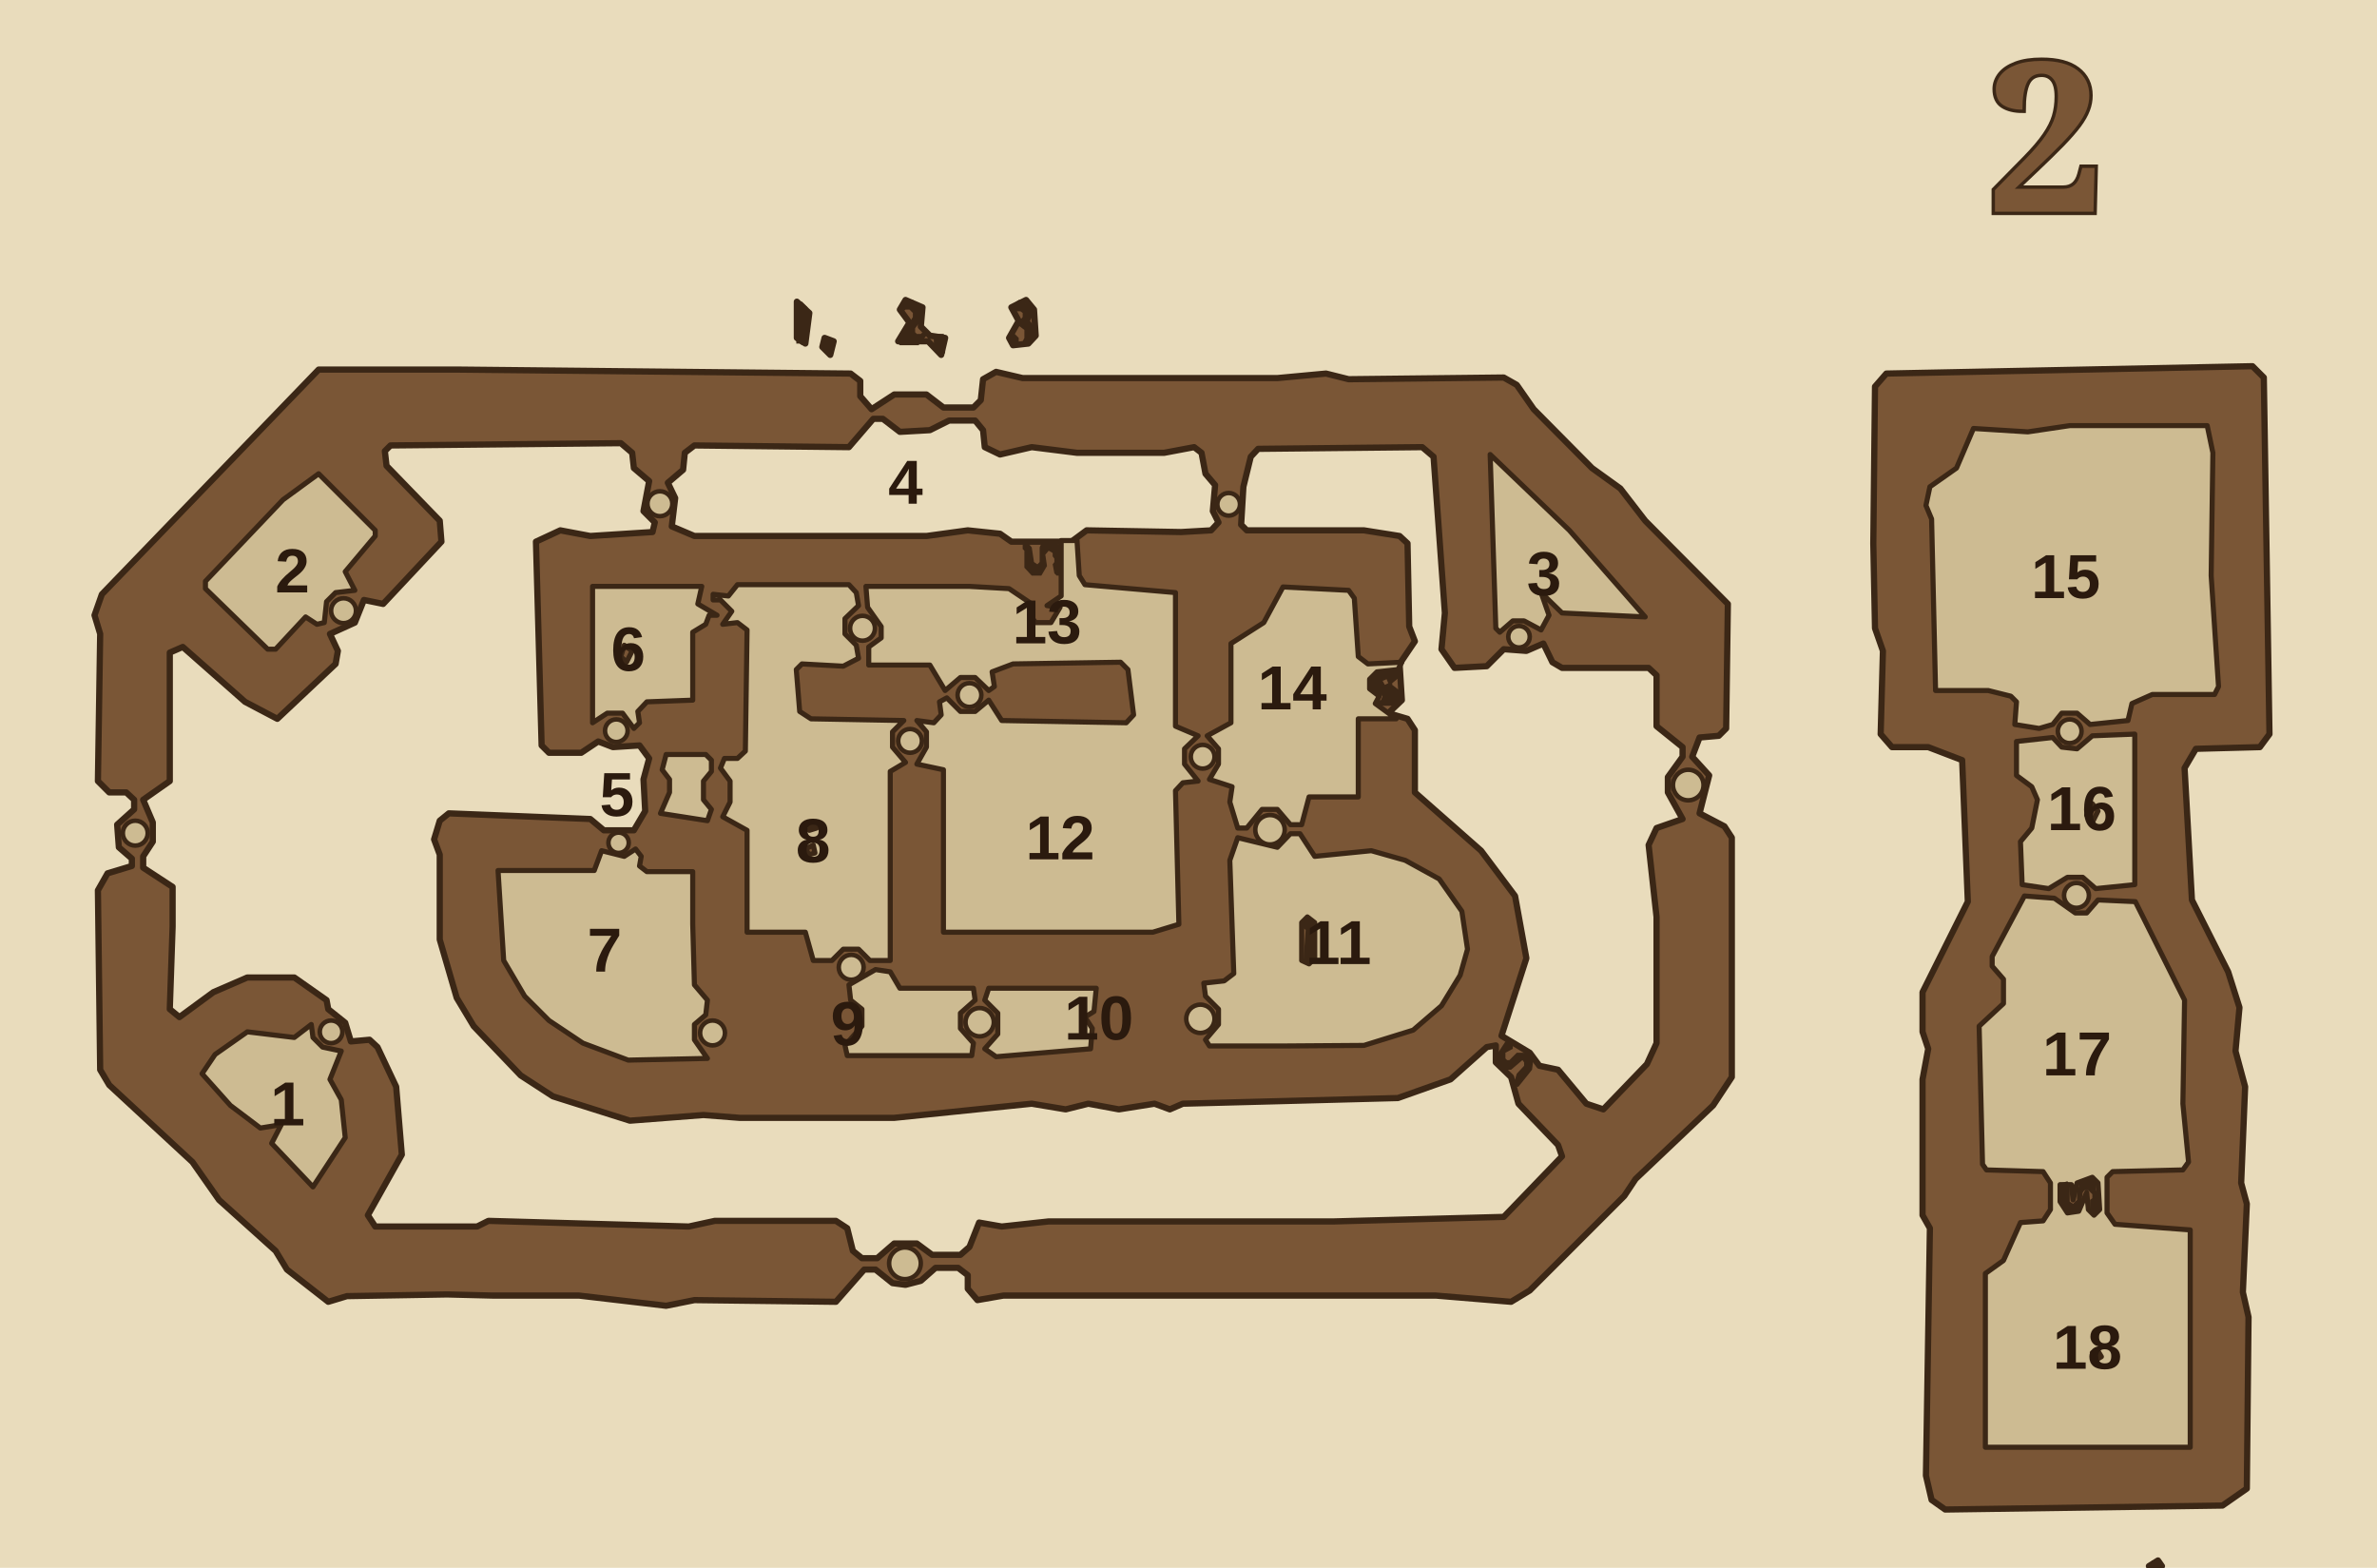
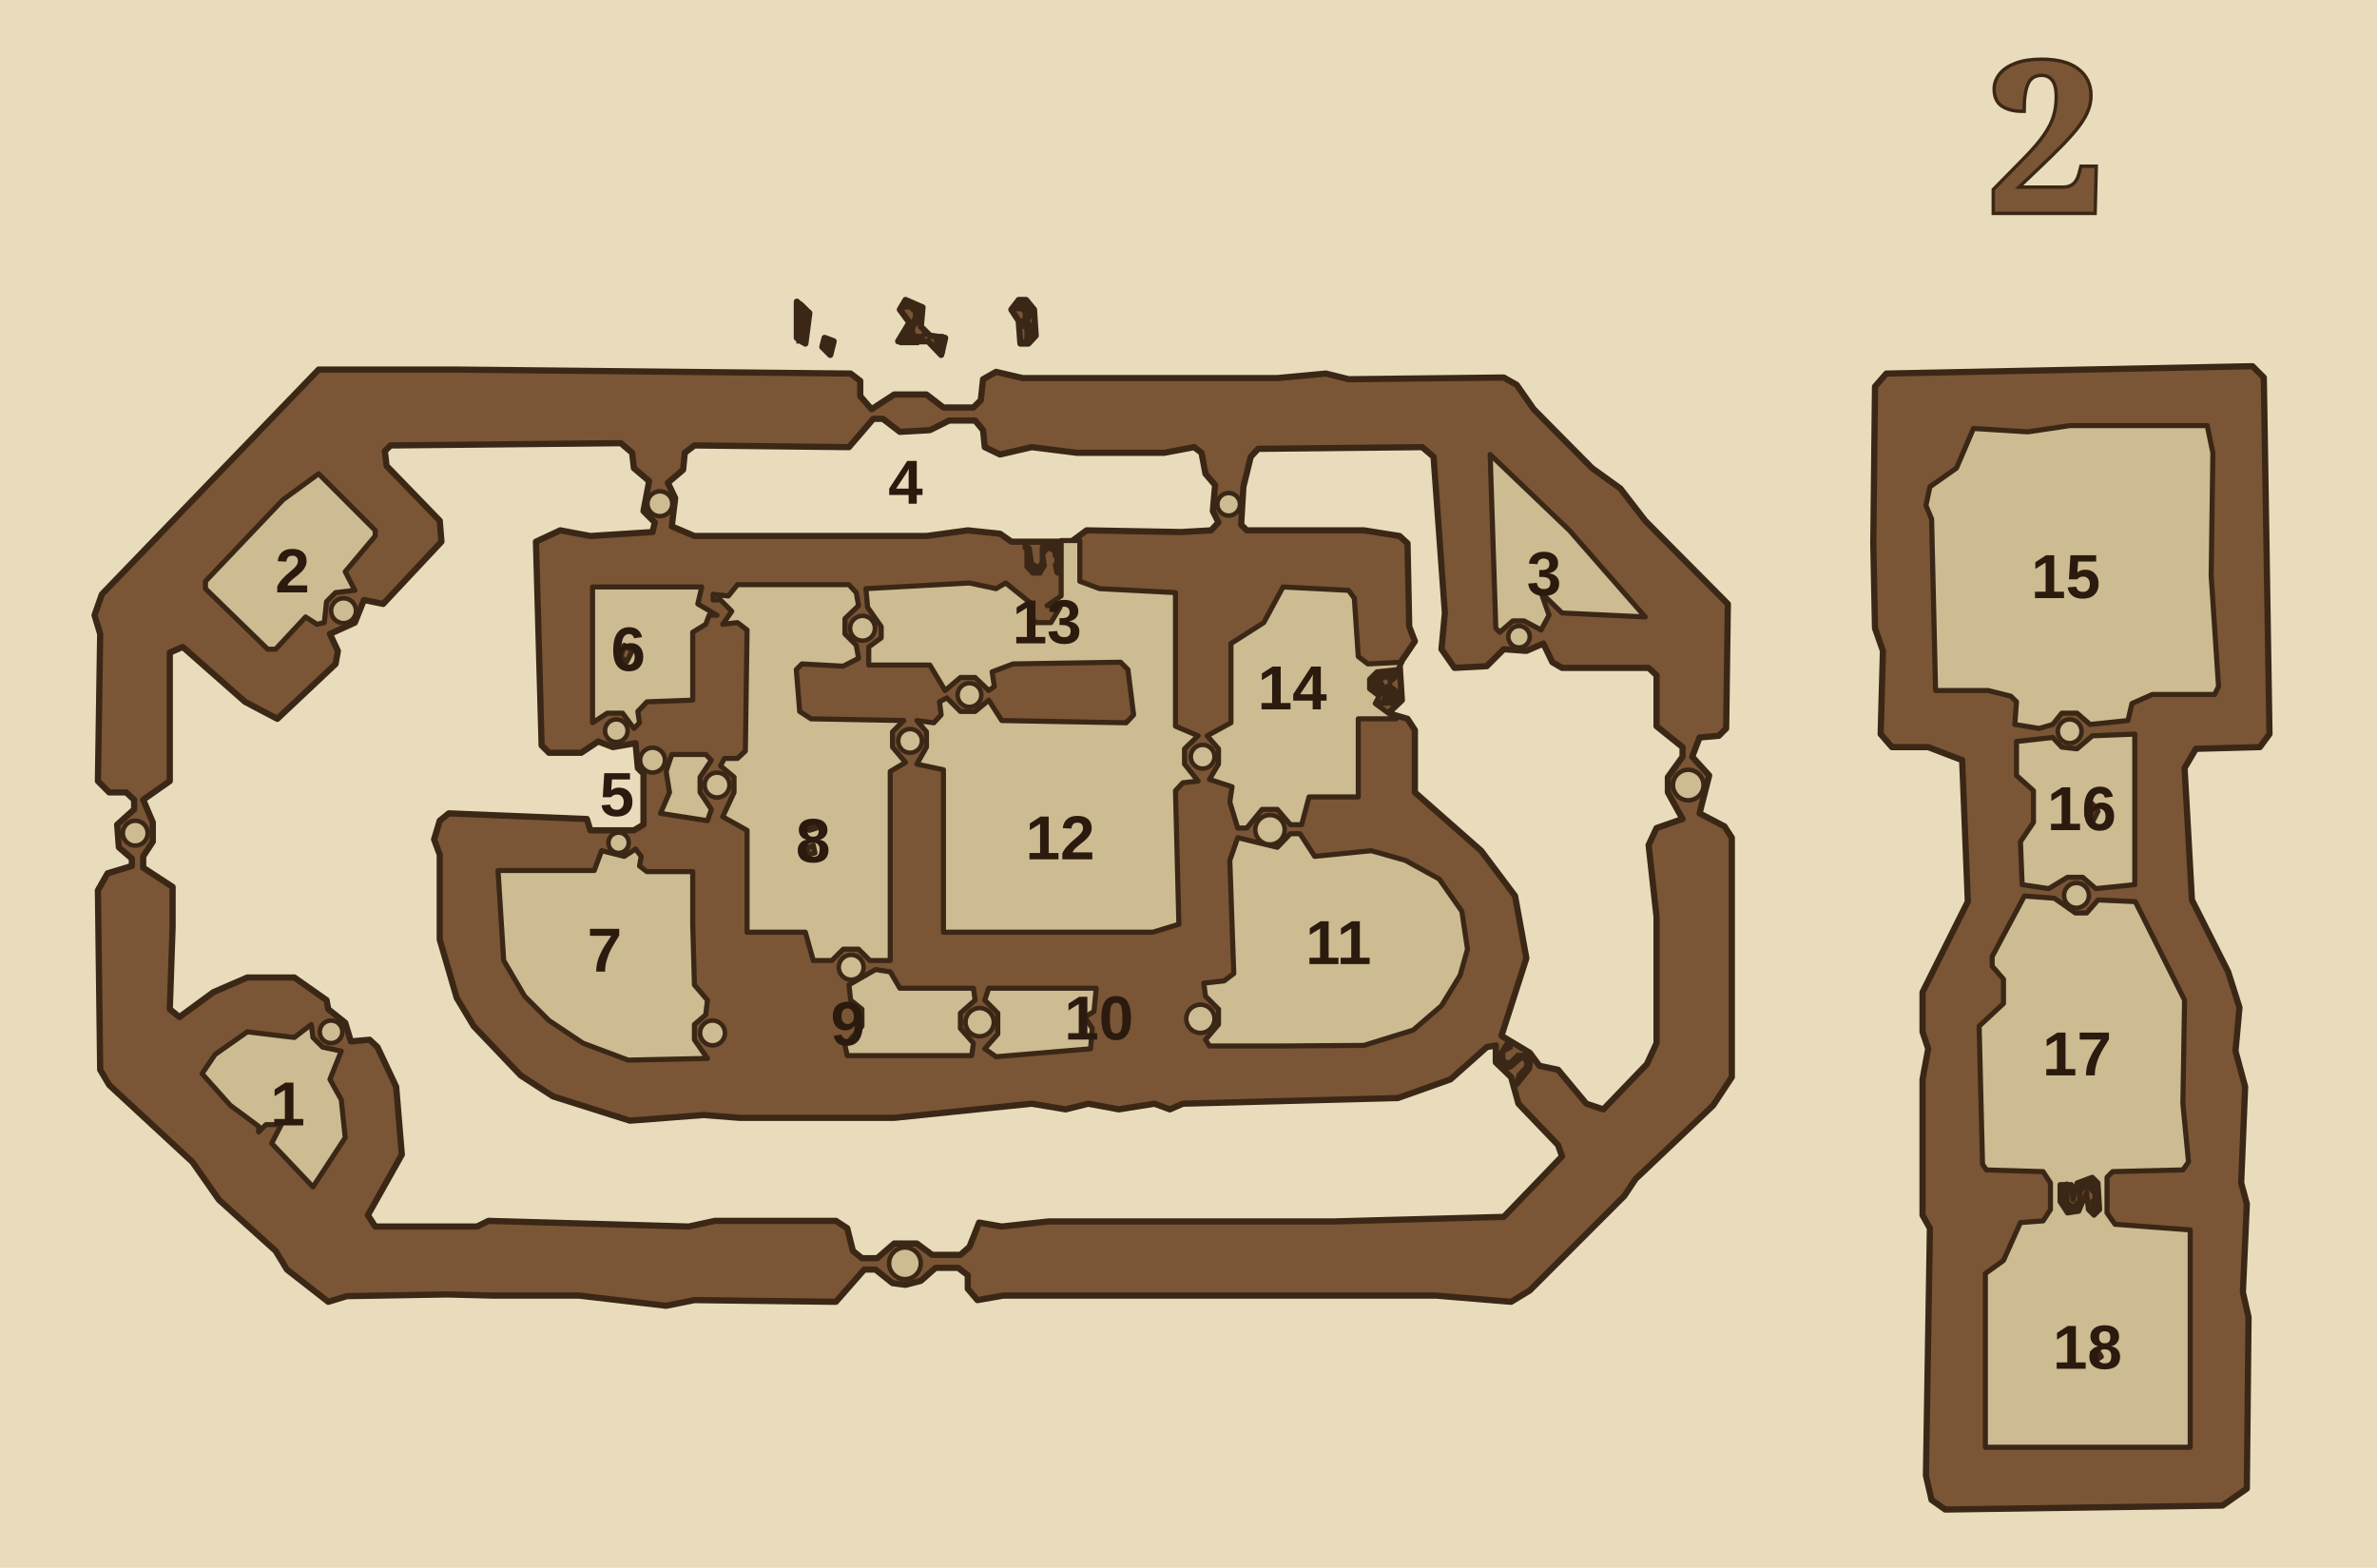
<svg xmlns="http://www.w3.org/2000/svg" viewBox="0 0 420 277" width="420" height="277">
  <rect width="420" height="277" fill="#e9dcbc" />
-   <path d="M379.7 276.7L382.0 276.7L381.3 275.7ZM16.7 108.7L17.7 112.0L17.3 138.0L19.3 140.0L22.3 140.0L23.7 141.3L23.7 143.0L20.7 145.7L21.0 149.7L23.3 151.7L23.3 153.0L19.0 154.3L17.3 157.3L17.7 189.0L19.3 191.7L34.0 205.3L38.7 212.0L48.7 221.0L50.7 224.3L58.0 230.0L61.3 229.0L79.0 228.7L87.0 228.9L102.3 228.9L117.7 230.7L122.7 229.7L147.7 230.0L152.7 224.3L154.7 224.3L157.7 226.7L160.0 227.0L162.7 226.3L165.3 224.0L169.3 224.0L171.0 225.3L171.0 227.7L172.7 229.7L177.3 228.9L196.7 228.9L253.7 228.9L267.0 230.0L270.3 228.0L287.0 211.3L289.0 208.3L302.7 195.3L306.0 190.3L306.0 148.0L304.7 146.0L300.3 143.7L302.0 137.0L299.0 133.7L300.3 130.3L303.7 130.0L305.0 128.7L305.3 106.7L290.7 92.0L286.3 86.3L281.3 82.7L271.0 72.3L268.0 68.0L265.7 66.7L238.3 67.0L234.3 66.0L225.7 66.8L180.7 66.8L176.0 65.7L173.7 67.0L173.3 70.7L172.0 72.0L166.7 72.0L163.7 69.7L158.0 69.7L154.0 72.3L152.0 70.0L152.0 67.3L150.3 66.0L81.3 65.3L64.0 65.3L56.3 65.3L18.0 105.0ZM222.3 79.3L251.3 79.0L253.3 80.7L255.3 108.3L254.7 114.7L257.0 118.0L262.7 117.7L265.7 114.7L269.7 115.0L272.7 113.7L274.3 117.0L276.0 118.0L291.3 118.0L292.7 119.3L292.7 128.3L297.3 132.0L297.3 133.7L294.7 137.3L294.7 140.0L297.3 144.7L292.7 146.3L291.3 149.3L292.7 162.0L292.7 184.3L291.0 188.0L283.3 196.0L280.3 195.0L275.3 189.0L272.0 188.3L270.3 186.0L265.3 183.0L269.7 169.3L267.7 158.3L261.7 150.3L250.0 140.0L250.0 129.0L248.7 127.0L245.3 126.0L247.7 123.7L247.3 117.3L250.0 113.3L249.0 110.7L248.7 96.0L247.3 94.7L241.0 93.7L220.3 93.7L219.3 92.7L219.7 86.0L221.0 80.7ZM30.0 115.3L32.3 114.3L43.3 124.0L49.0 127.0L59.3 117.3L59.7 115.0L58.3 112.0L62.7 110.0L64.3 106.0L67.7 106.7L78.0 95.7L77.7 92.0L68.3 82.3L68.0 79.7L69.0 78.7L109.7 78.3L111.7 80.0L112.0 82.7L114.7 85.0L113.7 90.3L115.7 92.3L115.3 94.0L104.3 94.7L99.0 93.7L94.7 95.7L95.7 131.7L97.0 133.0L102.7 133.0L105.7 131.0L108.3 132.0L113.0 131.7L114.7 134.0L113.7 137.7L114.0 143.3L112.0 146.7L106.7 146.7L104.3 144.7L79.3 143.7L77.7 145.0L76.7 148.3L77.7 151.0L77.7 166.0L80.7 176.3L83.7 181.3L92.0 190.0L97.7 193.7L111.3 198.0L124.3 197.0L130.7 197.5L150.0 197.5L158.0 197.5L182.3 195.0L188.3 196.0L192.3 195.0L197.7 196.0L204.0 195.0L206.7 196.0L209.0 195.0L247.0 194.0L256.3 190.7L262.7 185.0L264.3 184.7L264.3 187.7L267.0 190.3L268.3 195.0L275.3 202.3L276.0 204.3L265.7 215.0L235.7 215.8L185.3 215.8L177.0 216.7L173.0 216.0L171.3 220.3L169.7 221.7L164.7 221.7L162.0 219.7L158.0 219.7L155.0 222.3L152.3 222.3L150.7 221.0L149.7 217.0L147.7 215.7L126.3 215.7L121.7 216.7L86.3 215.7L84.3 216.7L66.3 216.7L65.0 214.7L71.0 204.0L70.0 192.0L66.7 185.0L65.3 183.7L62.0 184.0L61.0 180.7L58.0 178.3L57.7 176.7L52.0 172.7L43.7 172.7L37.7 175.3L31.7 179.7L30.0 178.3L30.5 163.7L30.5 156.7L25.3 153.3L25.3 151.3L27.0 148.7L27.0 145.3L25.3 141.3L30.0 138.0ZM118.0 85.3L120.7 83.0L121.0 80.0L122.7 78.7L150.0 79.0L154.3 74.0L156.0 74.0L159.0 76.3L164.3 76.0L167.7 74.3L172.3 74.3L173.7 76.0L174.0 79.0L176.7 80.3L182.3 79.0L190.3 80.0L205.7 80.0L211.0 79.0L212.3 80.0L213.0 83.7L214.7 85.7L214.3 90.3L215.3 92.3L214.0 93.7L208.7 94.0L192.0 93.7L189.3 95.7L178.7 95.7L176.7 94.3L171.0 93.7L163.7 94.7L122.7 94.7L118.7 93.0L119.3 88.0ZM398.0 64.7L333.3 66.0L331.3 68.3L331.0 96.0L331.3 111.0L332.7 115.0L332.3 129.7L334.3 132.0L340.7 132.0L346.7 134.3L347.7 159.3L339.7 175.3L339.7 182.3L340.7 185.3L339.7 190.7L339.7 214.7L341.0 217.0L340.3 260.7L341.3 265.0L343.7 266.7L392.7 266.0L397.0 263.0L397.3 232.7L396.3 228.3L397.0 212.7L396.0 209.0L396.7 192.0L395.0 185.7L395.7 178.0L393.7 171.7L387.3 159.0L386.0 135.7L388.0 132.3L399.3 132.0L401.0 129.7L400.0 66.7ZM145.7 59.7L145.3 61.3L146.7 62.7L147.3 60.3ZM140.8 53.3L140.8 59.7L142.3 60.7L143.0 55.3ZM181.3 53.0L178.7 54.3L180.0 56.7L178.3 59.7L179.0 61.0L181.7 60.7L183.0 59.3L182.7 54.7ZM160.0 53.0L159.0 54.7L160.7 57.0L158.7 60.3L164.0 60.3L166.3 62.7L167.0 59.7L164.3 59.3L162.7 57.7L163.0 54.3Z" fill="#7a5636" fill-rule="evenodd" stroke="#3b2716" stroke-width="1.1" stroke-linejoin="round" />
-   <path d="M43.7 182.3L38.0 186.3L35.7 189.7L40.7 195.3L46.0 199.3L49.7 198.7L48.0 202.0L55.3 209.7L61.0 201.0L60.3 194.3L58.3 190.7L60.3 185.7L57.0 185.0L55.3 183.3L55.0 181.0L52.0 183.3ZM193.7 174.6L174.7 174.6L174.0 176.7L176.3 179.0L176.3 182.7L174.0 185.3L176.0 186.7L192.7 185.3L193.0 181.7L191.7 179.7L193.3 178.7ZM150.0 174.0L150.3 176.7L152.3 178.3L152.3 181.3L149.3 184.7L149.7 186.5L171.7 186.5L172.0 184.3L169.7 181.7L169.7 179.0L172.3 176.7L172.0 174.6L159.0 174.6L157.3 171.7L154.7 171.3ZM357.7 158.3L352.0 169.0L352.0 170.7L354.0 173.0L354.0 177.3L349.7 181.3L350.3 205.7L351.0 206.7L361.0 207.0L362.3 209.0L362.3 213.7L361.0 215.7L357.0 216.0L354.0 222.7L350.8 225.0L350.8 255.7L387.0 255.7L387.0 217.3L373.7 216.3L372.3 214.3L372.3 208.0L373.3 207.0L385.7 206.7L386.7 205.3L385.7 195.0L386.0 176.7L377.3 159.3L370.7 159.0L368.7 161.3L366.7 161.3L363.0 158.7ZM369.7 239.0L370.7 238.7L371.3 239.7L370.3 240.3ZM364.0 209.3L366.0 209.3L366.3 212.0L367.0 209.0L369.7 208.0L370.7 209.0L371.0 213.7L370.0 214.7L369.0 213.7L368.7 210.7L367.3 214.0L365.3 214.3L364.0 212.3ZM88.0 153.8L89.0 169.7L92.7 176.0L97.0 180.3L103.0 184.3L111.0 187.3L125.0 187.0L122.7 183.7L122.7 181.0L124.7 179.3L125.0 176.7L122.7 174.0L122.4 163.3L122.4 154.0L114.3 154.0L113.0 153.0L113.3 151.3L112.3 150.0L110.3 151.3L106.3 150.3L105.0 153.8ZM218.7 148.0L217.3 152.0L218.0 172.0L216.3 173.3L212.7 173.7L213.0 176.0L215.3 178.3L215.3 181.0L213.0 183.7L213.7 184.8L227.0 184.8L241.0 184.7L249.7 182.0L254.7 177.7L258.0 172.3L259.3 167.7L258.3 161.0L254.3 155.3L248.3 152.0L242.3 150.3L232.3 151.3L229.7 147.3L228.0 147.3L225.7 149.7ZM231.0 162.0L232.3 163.0L232.3 169.3L231.3 170.3L230.0 169.7L230.0 163.0ZM117.7 133.3L117.0 136.0L118.3 137.7L118.3 140.0L116.7 143.7L125.0 145.0L125.7 143.0L124.3 141.3L124.3 138.0L125.7 136.3L125.7 134.3L124.7 133.3ZM377.2 129.7L369.7 130.0L367.0 132.3L364.3 132.0L362.7 130.3L356.3 131.0L356.3 137.0L359.0 139.0L360.0 141.3L359.0 146.3L357.0 148.7L357.3 156.3L362.0 157.0L365.3 155.0L368.0 155.0L370.3 157.0L377.2 156.3ZM369.7 142.0L370.7 143.3L369.7 145.3L368.7 144.0ZM238.3 104.3L226.7 103.7L223.3 110.0L217.5 113.7L217.5 127.7L213.3 130.0L215.3 132.3L215.3 135.0L213.7 137.7L217.7 139.0L217.3 141.7L218.7 146.3L220.3 146.3L223.0 143.0L225.7 143.0L228.0 145.7L230.0 145.7L231.3 140.8L240.0 140.8L240.0 127.0L246.7 127.0L243.0 124.3L243.7 123.0L242.0 121.7L242.0 120.0L243.3 118.7L247.0 118.3L247.7 117.0L241.7 117.3L240.0 116.0L239.3 105.7ZM126.0 105.0L126.0 106.0L127.3 106.0L129.3 108.0L127.7 110.3L130.3 110.0L132.0 111.3L131.7 132.7L130.3 134.0L128.0 134.0L127.3 135.7L129.0 138.0L129.0 141.7L127.7 144.3L132.0 146.7L132.0 164.7L142.3 164.7L143.7 169.7L147.0 169.7L149.0 167.7L151.7 167.7L153.7 169.7L157.3 169.7L157.3 146.0L157.3 136.3L160.0 134.7L157.7 132.0L157.7 129.3L159.7 127.3L143.3 127.0L141.3 125.7L140.7 118.3L141.7 117.3L149.0 117.7L151.7 116.3L151.3 114.0L149.3 112.0L149.3 109.3L151.7 107.0L151.3 104.7L150.0 103.3L130.3 103.3L128.7 105.3ZM142.3 150.0L143.7 149.3L144.0 150.7L143.0 151.0ZM143.0 146.7L143.3 145.7L144.3 146.3ZM124.0 103.6L104.7 103.6L104.7 127.7L107.3 126.0L110.0 126.0L112.0 128.7L113.0 127.7L112.7 125.7L114.3 124.0L122.4 123.7L122.4 111.7L124.7 110.3L125.3 108.7L126.7 108.7L123.3 106.7ZM110.3 114.0L111.7 115.0L110.7 117.0L109.7 116.0ZM190.3 95.5L187.5 95.5L187.5 105.3L185.0 107.0L187.3 107.3L185.7 110.0L183.0 110.0L182.0 108.7L182.3 106.7L178.3 104.0L171.3 103.6L153.0 103.6L153.3 107.3L155.7 110.7L155.7 112.7L153.5 114.3L153.5 117.5L164.3 117.5L167.0 122.0L169.7 119.7L172.3 119.7L174.7 122.0L175.7 121.3L175.3 118.7L179.0 117.3L198.0 117.0L199.3 118.3L200.3 126.3L199.0 127.7L177.0 127.3L174.7 123.7L172.3 125.7L169.7 125.7L167.3 123.3L166.0 124.0L166.3 126.3L165.0 127.7L162.0 127.3L163.7 129.3L163.7 132.0L162.0 135.0L166.7 136.0L166.7 164.7L203.7 164.7L208.3 163.3L207.7 139.7L209.0 138.3L211.7 138.0L209.3 135.0L209.3 132.3L211.7 130.0L207.7 128.3L207.7 104.7L191.7 103.3L190.7 101.7ZM56.3 83.7L50.0 88.3L36.3 102.7L36.3 104.0L47.3 114.7L48.7 114.7L54.0 109.0L56.0 110.3L57.3 110.0L57.7 106.3L59.3 104.7L62.7 104.3L61.0 101.0L66.3 94.7L66.3 93.7ZM263.3 80.3L264.3 111.0L265.0 111.7L267.3 109.7L269.3 109.7L272.3 111.3L273.7 108.7L272.3 104.7L276.0 108.3L290.7 109.0L277.3 93.7ZM390.0 75.2L365.7 75.2L358.3 76.3L348.7 75.7L345.7 82.7L341.0 86.0L340.3 89.3L341.3 91.7L342.0 122.0L351.3 122.0L355.3 123.0L356.3 124.0L356.0 128.0L360.3 128.7L362.7 128.0L364.3 126.0L367.0 126.0L369.3 128.0L376.0 127.3L376.7 124.3L380.3 122.7L391.3 122.7L392.0 121.3L390.7 101.7L391.0 80.0Z" fill="#cdbb92" fill-rule="evenodd" stroke="#3b2716" stroke-width=".9" stroke-linejoin="round" />
-   <path d="M379.7 276.3L379.7 276.7L382.0 276.7L381.3 275.7L380.3 275.7ZM369.7 208.3L368.7 208.0L367.3 209.0L367.3 209.7L367.0 210.0L367.0 212.0L366.3 212.7L365.7 212.3L365.7 209.3L365.3 208.7L364.3 209.0L364.0 209.7L364.3 210.3L364.3 212.3L364.7 212.7L364.7 213.3L365.3 214.0L366.7 214.3L367.7 213.0L368.0 210.7L368.3 210.3L369.0 210.3L369.7 211.0L369.7 211.7L369.3 212.0L369.3 214.0L369.7 214.3L370.3 214.3L370.7 213.7L370.7 210.7L370.3 210.3L370.3 209.0ZM266.7 183.7L266.0 184.0L264.7 186.0L264.7 187.7L265.0 188.3L266.0 189.0L267.0 189.0L269.0 187.3L269.3 187.7L269.3 188.3L268.0 189.7L267.7 190.7L267.0 191.3L267.7 192.0L268.3 192.0L270.7 189.0L271.0 186.7L270.7 186.0L268.0 186.0L266.7 187.3L266.3 187.3L266.0 187.0L266.0 186.0L267.3 185.3L267.3 184.0ZM230.7 162.3L230.3 162.7L230.3 164.0L230.7 164.3L230.3 170.0L231.7 170.0L232.0 169.7L232.0 163.0L231.3 162.3ZM247.0 118.7L245.3 118.3L245.0 118.7L243.3 119.0L242.3 119.7L242.3 120.3L242.0 120.7L242.3 121.7L244.3 123.0L244.0 123.7L243.3 123.7L243.0 124.0L243.3 124.7L246.0 124.7L247.7 123.7L247.7 122.3L246.0 121.0L246.0 120.7L247.7 119.3ZM244.3 120.3L245.0 120.0L245.3 120.7L244.7 121.0ZM180.7 96.3L180.7 97.0L181.0 97.3L181.0 100.3L182.3 101.7L184.0 101.7L185.0 100.0L184.7 98.0L185.3 97.3L186.0 97.7L186.0 98.3L186.3 98.7L186.3 99.3L186.0 99.7L186.3 101.3L186.7 101.7L187.3 101.7L187.7 101.3L187.7 98.0L187.3 97.7L187.3 96.3L185.7 95.7L184.0 96.0L183.7 96.7L183.7 99.3L183.3 99.7L182.7 99.3L182.3 96.7L181.7 96.0L181.0 96.0ZM145.7 59.3L145.3 59.7L145.7 62.3L146.7 63.0L147.3 61.3L147.3 60.0ZM178.7 59.0L178.3 59.3L178.3 60.7L179.0 61.0L180.0 60.7L180.0 59.7L179.3 59.0ZM165.7 59.0L165.0 59.7L165.0 61.7L165.7 62.7L166.7 62.7L167.0 62.3L167.0 59.3L166.7 59.0ZM141.0 53.3L140.3 54.0L140.7 54.7L140.7 60.7L141.3 60.7L141.7 61.0L142.0 60.7L142.7 60.7L142.7 59.7L142.3 59.3L142.3 58.0L142.7 57.7L142.7 54.3L141.7 53.3ZM180.0 53.0L179.0 53.7L178.7 55.0L180.3 55.0L180.7 55.3L180.7 56.0L179.7 57.3L181.0 58.3L181.0 59.7L180.7 60.3L181.0 60.7L181.7 60.7L183.0 59.3L183.0 58.0L182.0 56.7L182.7 55.3L182.7 54.7L182.3 54.0L181.3 53.7L180.7 53.0ZM160.3 53.0L159.0 54.0L159.0 55.0L159.3 55.3L160.0 54.7L160.7 54.7L161.3 55.3L161.3 56.0L160.7 57.0L160.7 57.7L158.7 60.0L158.7 60.7L159.0 61.0L162.3 61.0L163.7 59.3L163.7 58.7L163.0 58.7L162.7 59.0L162.0 59.0L161.7 58.7L161.7 58.0L163.0 56.3L163.0 54.3L161.3 53.0Z" fill="#3b2716" fill-rule="evenodd" />
+   <path d="M16.7 108.7L17.7 112.0L17.3 138.0L19.3 140.0L22.3 140.0L23.7 141.3L23.7 143.0L20.7 145.7L21.0 149.7L23.3 151.7L23.3 153.0L19.0 154.3L17.3 157.3L17.7 189.0L19.3 191.7L34.0 205.3L38.7 212.0L48.7 221.0L50.7 224.3L58.0 230.0L61.3 229.0L79.0 228.7L87.0 228.9L102.3 228.9L117.7 230.7L122.7 229.7L147.7 230.0L152.7 224.3L154.7 224.3L157.7 226.7L160.0 227.0L162.7 226.3L165.3 224.0L169.3 224.0L171.0 225.3L171.0 227.7L172.7 229.7L177.3 228.9L196.7 228.9L253.7 228.9L267.0 230.0L270.3 228.0L287.0 211.3L289.0 208.3L302.7 195.3L306.0 190.3L306.0 148.0L304.7 146.0L300.3 143.7L302.0 137.0L299.0 133.7L300.3 130.3L303.7 130.0L305.0 128.7L305.3 106.7L290.7 92.0L286.3 86.3L281.3 82.7L271.0 72.3L268.0 68.0L265.7 66.7L238.3 67.0L234.3 66.0L225.7 66.8L180.7 66.8L176.0 65.7L173.7 67.0L173.3 70.7L172.0 72.0L166.7 72.0L163.7 69.7L158.0 69.7L154.0 72.3L152.0 70.0L152.0 67.3L150.3 66.0L81.3 65.3L64.0 65.3L56.3 65.3L18.0 105.0ZM222.3 79.3L251.3 79.0L253.3 80.7L255.3 108.3L254.7 114.7L257.0 118.0L262.7 117.7L265.7 114.7L269.7 115.0L272.7 113.7L274.3 117.0L276.0 118.0L291.3 118.0L292.7 119.3L292.7 128.3L297.3 132.0L297.3 133.7L294.7 137.3L294.7 140.0L297.3 144.7L292.7 146.3L291.3 149.3L292.7 162.0L292.7 184.3L291.0 188.0L283.3 196.0L280.3 195.0L275.3 189.0L272.0 188.3L270.3 186.0L265.3 183.0L269.7 169.3L267.7 158.3L261.7 150.3L250.0 140.0L250.0 129.0L248.7 127.0L245.3 126.0L247.7 123.7L247.3 117.3L250.0 113.3L249.0 110.7L248.7 96.0L247.3 94.7L241.0 93.7L220.3 93.7L219.3 92.7L219.7 86.0L221.0 80.7ZM30.0 115.3L32.3 114.3L43.3 124.0L49.0 127.0L59.3 117.3L59.7 115.0L58.3 112.0L62.7 110.0L64.3 106.0L67.7 106.7L78.0 95.7L77.7 92.0L68.3 82.3L68.0 79.7L69.0 78.7L109.7 78.3L111.7 80.0L112.0 82.7L114.7 85.0L113.7 90.3L115.7 92.3L115.3 94.0L104.3 94.7L99.0 93.7L94.7 95.7L95.7 131.7L97.0 133.0L102.7 133.0L105.7 131.0L108.3 132.0L112.3 131.3L112.7 135.7L113.7 136.7L113.7 145.7L112.0 146.7L104.3 146.7L103.7 144.7L79.3 143.7L77.7 145.0L76.7 148.3L77.7 151.0L77.7 166.0L80.7 176.3L83.7 181.3L92.0 190.0L97.7 193.7L111.3 198.0L124.3 197.0L130.7 197.5L150.0 197.5L158.0 197.5L182.3 195.0L188.3 196.0L192.3 195.0L197.7 196.0L204.0 195.0L206.7 196.0L209.0 195.0L247.0 194.0L256.3 190.7L262.7 185.0L264.3 184.7L264.3 187.7L267.0 190.3L268.3 195.0L275.3 202.3L276.0 204.3L265.7 215.0L235.7 215.8L185.3 215.8L177.0 216.7L173.0 216.0L171.3 220.3L169.7 221.7L164.7 221.7L162.0 219.7L158.0 219.7L155.0 222.3L152.3 222.3L150.7 221.0L149.7 217.0L147.7 215.7L126.3 215.7L121.7 216.7L86.3 215.7L84.3 216.7L66.3 216.7L65.0 214.7L71.0 204.0L70.0 192.0L66.7 185.0L65.3 183.7L62.0 184.0L61.0 180.7L58.0 178.3L57.7 176.7L52.0 172.7L43.7 172.7L37.7 175.3L31.7 179.7L30.0 178.3L30.5 163.7L30.5 156.7L25.3 153.3L25.3 151.3L27.0 148.7L27.0 145.3L25.3 141.3L30.0 138.0ZM118.0 85.3L120.7 83.0L121.0 80.0L122.7 78.7L150.0 79.0L154.3 74.0L156.0 74.0L159.0 76.3L164.3 76.0L167.7 74.3L172.3 74.3L173.7 76.0L174.0 79.0L176.7 80.3L182.3 79.0L190.3 80.0L205.7 80.0L211.0 79.0L212.3 80.0L213.0 83.7L214.7 85.7L214.3 90.3L215.3 92.3L214.0 93.7L208.7 94.0L192.0 93.7L189.3 95.7L178.7 95.7L176.7 94.3L171.0 93.7L163.7 94.7L122.7 94.7L118.7 93.0L119.3 88.0ZM398.0 64.7L333.3 66.0L331.3 68.3L331.0 96.0L331.3 111.0L332.7 115.0L332.3 129.7L334.3 132.0L340.7 132.0L346.7 134.3L347.7 159.3L339.7 175.3L339.7 182.3L340.7 185.3L339.7 190.7L339.7 214.7L341.0 217.0L340.3 260.7L341.3 265.0L343.7 266.7L392.7 266.0L397.0 263.0L397.3 232.7L396.3 228.3L397.0 212.7L396.0 209.0L396.7 192.0L395.0 185.7L395.7 178.0L393.7 171.7L387.3 159.0L386.0 135.7L388.0 132.3L399.3 132.0L401.0 129.7L400.0 66.7ZM145.7 59.7L145.3 61.3L146.7 62.7L147.3 60.3ZM140.8 53.3L140.8 59.7L142.3 60.7L143.0 55.3ZM180.0 53.0L178.7 54.7L180.0 56.7L180.3 60.7L181.7 60.7L183.0 59.3L182.7 54.7L181.3 53.0ZM160.0 53.0L159.0 54.7L160.7 57.0L158.7 60.3L164.0 60.3L166.3 62.7L167.0 59.7L164.3 59.3L162.7 57.7L163.0 54.3Z" fill="#7a5636" fill-rule="evenodd" stroke="#3b2716" stroke-width="1.1" stroke-linejoin="round" />
+   <path d="M43.7 182.3L38.0 186.3L35.7 189.7L40.7 195.3L45.7 199.0L45.7 200.0L47.0 198.7L49.7 198.7L48.0 202.0L55.3 209.7L61.0 201.0L60.3 194.3L58.3 190.7L60.3 185.7L57.0 185.0L55.3 183.3L55.0 181.0L52.0 183.3ZM193.7 174.6L174.7 174.6L174.0 176.7L176.3 179.0L176.3 182.7L174.0 185.3L176.0 186.7L192.7 185.3L193.0 181.7L191.7 179.7L193.3 178.7ZM150.0 174.0L150.3 176.7L152.3 178.3L152.3 181.3L149.3 184.7L149.7 186.5L171.7 186.5L172.0 184.3L169.7 181.7L169.7 179.0L172.3 176.7L172.0 174.6L159.0 174.6L157.3 171.7L154.7 171.3ZM357.7 158.3L352.0 169.0L352.0 170.7L354.0 173.0L354.0 177.3L349.7 181.3L350.3 205.7L351.0 206.7L361.0 207.0L362.3 209.0L362.3 213.7L361.0 215.7L357.0 216.0L354.0 222.7L350.8 225.0L350.8 255.7L387.0 255.7L387.0 217.3L373.7 216.3L372.3 214.3L372.3 208.0L373.3 207.0L385.7 206.7L386.7 205.3L385.7 195.0L386.0 176.7L377.3 159.3L370.7 159.0L368.7 161.3L366.7 161.3L363.0 158.7ZM369.7 239.0L370.7 238.7L371.3 239.7L370.3 240.3ZM364.0 209.3L366.0 209.3L366.3 212.0L367.0 209.0L369.7 208.0L370.7 209.0L371.0 213.7L370.0 214.7L369.0 213.7L368.7 210.7L367.3 214.0L365.3 214.3L364.0 212.3ZM88.0 153.8L89.0 169.7L92.7 176.0L97.0 180.3L103.0 184.3L111.0 187.3L125.0 187.0L122.7 183.7L122.7 181.0L124.7 179.3L125.0 176.7L122.7 174.0L122.4 163.3L122.4 154.0L114.3 154.0L113.0 153.0L113.3 151.3L112.3 150.0L110.3 151.3L106.3 150.3L105.0 153.8ZM218.7 148.0L217.3 152.0L218.0 172.0L216.3 173.3L212.7 173.7L213.0 176.0L215.3 178.3L215.3 181.0L213.0 183.7L213.7 184.8L227.0 184.8L241.0 184.7L249.7 182.0L254.7 177.7L258.0 172.3L259.3 167.7L258.3 161.0L254.3 155.3L248.3 152.0L242.3 150.3L232.3 151.3L229.7 147.3L228.0 147.3L225.7 149.7ZM118.7 133.3L117.7 136.3L118.3 140.0L116.7 143.7L125.0 145.0L125.7 143.0L123.7 140.0L123.7 137.3L125.7 134.3L124.7 133.3ZM377.2 129.7L369.7 130.0L367.0 132.3L364.3 132.0L362.7 130.3L356.3 131.0L356.3 137.0L359.3 139.7L359.3 145.3L357.0 148.7L357.3 156.3L362.0 157.0L365.3 155.0L368.0 155.0L370.3 157.0L377.2 156.3ZM369.7 142.0L370.7 143.3L369.7 145.3L368.7 144.0ZM238.3 104.3L226.7 103.7L223.3 110.0L217.5 113.7L217.5 127.7L213.3 130.0L215.3 132.3L215.3 135.0L213.7 137.7L217.7 139.0L217.3 141.7L218.7 146.3L220.3 146.3L223.0 143.0L225.7 143.0L228.0 145.7L230.0 145.7L231.3 140.8L240.0 140.8L240.0 127.0L246.7 127.0L243.0 124.3L243.7 123.0L242.0 121.7L242.0 120.0L243.3 118.7L247.0 118.3L247.7 117.0L241.7 117.3L240.0 116.0L239.3 105.7ZM126.0 105.0L126.0 106.0L127.3 106.0L129.3 108.0L127.7 110.3L130.3 110.0L132.0 111.3L131.7 132.7L130.3 134.0L128.0 134.0L127.3 135.3L129.7 137.3L129.7 140.0L127.7 144.3L132.0 146.7L132.0 164.7L142.3 164.7L143.7 169.7L147.0 169.7L149.0 167.7L151.7 167.7L153.7 169.7L157.3 169.7L157.3 146.0L157.3 136.3L160.0 134.7L157.7 132.0L157.7 129.3L159.7 127.3L143.3 127.0L141.3 125.7L140.7 118.3L141.7 117.3L149.0 117.7L151.7 116.3L151.3 114.0L149.3 112.0L149.3 109.3L151.7 107.0L151.3 104.7L150.0 103.3L130.3 103.3L128.7 105.3ZM142.3 150.0L143.7 149.3L144.0 150.7L143.0 151.0ZM143.0 146.7L143.3 145.7L144.3 146.3ZM124.0 103.7L104.7 103.7L104.7 127.7L107.3 126.0L110.0 126.0L112.0 128.7L113.0 127.7L112.7 125.7L114.3 124.0L122.4 123.7L122.4 111.7L124.7 110.3L125.3 108.7L126.7 108.7L123.3 106.7ZM110.3 114.0L111.7 115.0L110.7 117.0L109.7 116.0ZM190.8 95.5L187.5 95.5L187.5 105.3L185.0 107.0L187.3 107.3L185.7 110.0L183.0 110.0L182.0 108.7L182.3 106.7L177.7 103.0L176.0 104.0L171.3 103.0L153.0 104.0L153.3 107.3L155.7 110.7L155.7 112.7L153.5 114.3L153.5 117.5L164.3 117.5L167.0 122.0L169.7 119.7L172.3 119.7L174.7 122.0L175.7 121.3L175.3 118.7L179.0 117.3L198.0 117.0L199.3 118.3L200.3 126.3L199.0 127.7L177.0 127.3L174.7 123.7L172.3 125.7L169.7 125.7L167.3 123.3L166.0 124.0L166.3 126.3L165.0 127.7L162.0 127.3L163.7 129.3L163.7 132.0L162.0 135.0L166.7 136.0L166.7 164.7L203.7 164.7L208.3 163.3L207.7 139.7L209.0 138.3L211.7 138.0L209.3 135.0L209.3 132.3L211.7 130.0L207.7 128.3L207.7 104.7L194.3 104.0L190.8 102.7ZM56.3 83.7L50.0 88.3L36.3 102.7L36.3 104.0L47.3 114.7L48.7 114.7L54.0 109.0L56.0 110.3L57.3 110.0L57.7 106.3L59.3 104.7L62.7 104.3L61.0 101.0L66.3 94.7L66.3 93.7ZM263.3 80.3L264.3 111.0L265.0 111.7L267.3 109.7L269.3 109.7L272.3 111.3L273.7 108.7L272.3 104.7L276.0 108.3L290.7 109.0L277.3 93.7ZM390.0 75.2L365.7 75.2L358.3 76.3L348.7 75.7L345.7 82.7L341.0 86.0L340.3 89.3L341.3 91.7L342.0 122.0L351.3 122.0L355.3 123.0L356.3 124.0L356.0 128.0L360.3 128.7L362.7 128.0L364.3 126.0L367.0 126.0L369.3 128.0L376.0 127.3L376.7 124.3L380.3 122.7L391.3 122.7L392.0 121.3L390.7 101.7L391.0 80.0Z" fill="#cdbb92" fill-rule="evenodd" stroke="#3b2716" stroke-width=".9" stroke-linejoin="round" />
+   <path d="M369.7 208.3L368.7 208.0L367.3 209.0L367.3 209.7L367.0 210.0L367.0 212.0L366.3 212.7L365.7 212.3L365.7 209.3L365.3 208.7L364.3 209.0L364.0 209.7L364.3 210.3L364.3 212.3L364.7 212.7L364.7 213.3L365.3 214.0L366.7 214.3L367.7 213.0L368.0 210.7L368.3 210.3L369.0 210.3L369.7 211.0L369.7 211.7L369.3 212.0L369.3 214.0L369.7 214.3L370.3 214.3L370.7 213.7L370.7 210.7L370.3 210.3L370.3 209.0ZM266.7 183.7L266.0 184.0L264.7 186.0L264.7 187.7L265.0 188.3L266.0 189.0L267.0 189.0L269.0 187.3L269.3 187.7L269.3 188.3L268.0 189.7L267.7 190.7L267.0 191.3L267.7 192.0L268.3 192.0L270.7 189.0L271.0 186.7L270.7 186.0L268.0 186.0L266.7 187.3L266.3 187.3L266.0 187.0L266.0 186.0L267.3 185.3L267.3 184.0ZM247.0 118.7L245.3 118.3L245.0 118.7L243.3 119.0L242.3 119.7L242.3 120.3L242.0 120.7L242.3 121.7L244.3 123.0L244.0 123.7L243.3 123.7L243.0 124.0L243.3 124.7L246.0 124.7L247.7 123.7L247.7 122.3L246.0 121.0L246.0 120.7L247.7 119.3ZM244.3 120.3L245.0 120.0L245.3 120.7L244.7 121.0ZM180.7 96.3L180.7 97.0L181.0 97.3L181.0 100.3L182.3 101.7L184.0 101.7L185.0 100.0L184.7 98.0L185.3 97.3L186.0 97.7L186.0 98.3L186.3 98.7L186.3 99.3L186.0 99.7L186.3 101.3L186.7 101.7L187.3 101.7L187.7 101.3L187.7 98.0L187.3 97.7L187.3 96.3L185.7 95.7L184.0 96.0L183.7 96.7L183.7 99.3L183.3 99.7L182.7 99.3L182.3 96.7L181.7 96.0L181.0 96.0ZM145.7 59.3L145.3 59.7L145.7 62.3L146.7 63.0L147.3 61.3L147.3 60.0ZM165.7 59.0L165.0 59.7L165.0 61.7L165.7 62.7L166.7 62.7L167.0 62.3L167.0 59.3L166.7 59.0ZM141.0 53.3L140.3 54.0L140.7 54.7L140.7 60.7L141.3 60.7L141.7 61.0L142.0 60.7L142.7 60.7L142.7 59.7L142.3 59.3L142.3 58.0L142.7 57.7L142.7 54.3L141.7 53.3ZM180.0 53.0L179.0 53.7L178.7 55.0L180.3 55.0L180.7 55.3L180.7 56.0L179.7 57.3L181.0 58.3L181.0 59.7L180.7 60.3L181.0 60.7L181.7 60.7L183.0 59.3L183.0 58.0L182.0 56.7L182.7 55.3L182.7 54.7L182.3 54.0L181.3 53.7L180.7 53.0ZM160.3 53.0L159.0 54.0L159.0 55.0L159.3 55.3L160.0 54.7L160.7 54.7L161.3 55.3L161.3 56.0L160.7 57.0L160.7 57.7L158.7 60.0L158.7 60.7L159.0 61.0L162.3 61.0L163.7 59.3L163.7 58.7L163.0 58.7L162.7 59.0L162.0 59.0L161.7 58.7L161.7 58.0L163.0 56.3L163.0 54.3L161.3 53.0Z" fill="#3b2716" fill-rule="evenodd" />
  <g fill="#cdbb92" stroke="#3b2716" stroke-width=".8">
    <circle cx="116.6" cy="89.0" r="2.2" />
    <circle cx="217.1" cy="89.1" r="2.0" />
    <circle cx="60.7" cy="107.9" r="2.2" />
    <circle cx="152.4" cy="111.0" r="2.2" />
    <circle cx="268.4" cy="112.5" r="1.9" />
    <circle cx="171.3" cy="122.8" r="2.1" />
    <circle cx="108.9" cy="129.1" r="2.0" />
    <circle cx="365.7" cy="129.2" r="2.1" />
    <circle cx="160.8" cy="130.9" r="2.1" />
    <circle cx="212.5" cy="133.7" r="2.1" />
    <circle cx="298.3" cy="138.7" r="2.7" />
    <circle cx="224.4" cy="146.6" r="2.6" />
    <circle cx="23.9" cy="147.2" r="2.2" />
    <circle cx="109.3" cy="148.9" r="1.8" />
    <circle cx="366.9" cy="158.2" r="2.2" />
    <circle cx="150.4" cy="170.9" r="2.2" />
    <circle cx="212.1" cy="180.0" r="2.5" />
    <circle cx="173.1" cy="180.6" r="2.5" />
    <circle cx="58.5" cy="182.3" r="2.0" />
    <circle cx="125.9" cy="182.5" r="2.2" />
    <circle cx="159.9" cy="223.2" r="2.8" />
+     <circle cx="115.3" cy="134.3" r="2.2" />
+     <circle cx="126.7" cy="138.7" r="2.2" />
  </g>
  <g font-family="PT Sans, Arial, sans-serif" font-weight="700" font-size="11" text-anchor="middle" fill="#2b1a0e">
    <text x="50.833" y="198.833">1</text>
    <text x="51.667" y="104.667">2</text>
    <text x="272.833" y="105.167">3</text>
    <text x="160.0" y="89.0">4</text>
    <text x="109.0" y="144.167">5</text>
    <text x="111.0" y="118.5">6</text>
    <text x="106.833" y="171.667">7</text>
    <text x="143.667" y="152.333">8</text>
    <text x="149.833" y="184.667">9</text>
    <text x="194.167" y="183.667">10</text>
    <text x="236.5" y="170.333">11</text>
    <text x="187.333" y="151.833">12</text>
    <text x="185.0" y="113.667">13</text>
    <text x="228.333" y="125.333">14</text>
    <text x="365.0" y="105.667">15</text>
    <text x="367.833" y="146.667">16</text>
    <text x="367.0" y="190.0">17</text>
    <text x="368.833" y="241.833">18</text>
  </g>
  <g font-family="PT Serif, Georgia, serif" font-weight="700" font-style="italic" font-size="8" text-anchor="middle" fill="#3b2716" />
  <g stroke="#cdbb92" stroke-width=".5" />
  <text x="361.5" y="37.4" font-family="Georgia, PT Serif, serif" font-weight="700" font-size="36.8" text-anchor="middle" fill="#7a5636" stroke="#3b2716" stroke-width="1.2" paint-order="stroke">2</text>
</svg>
